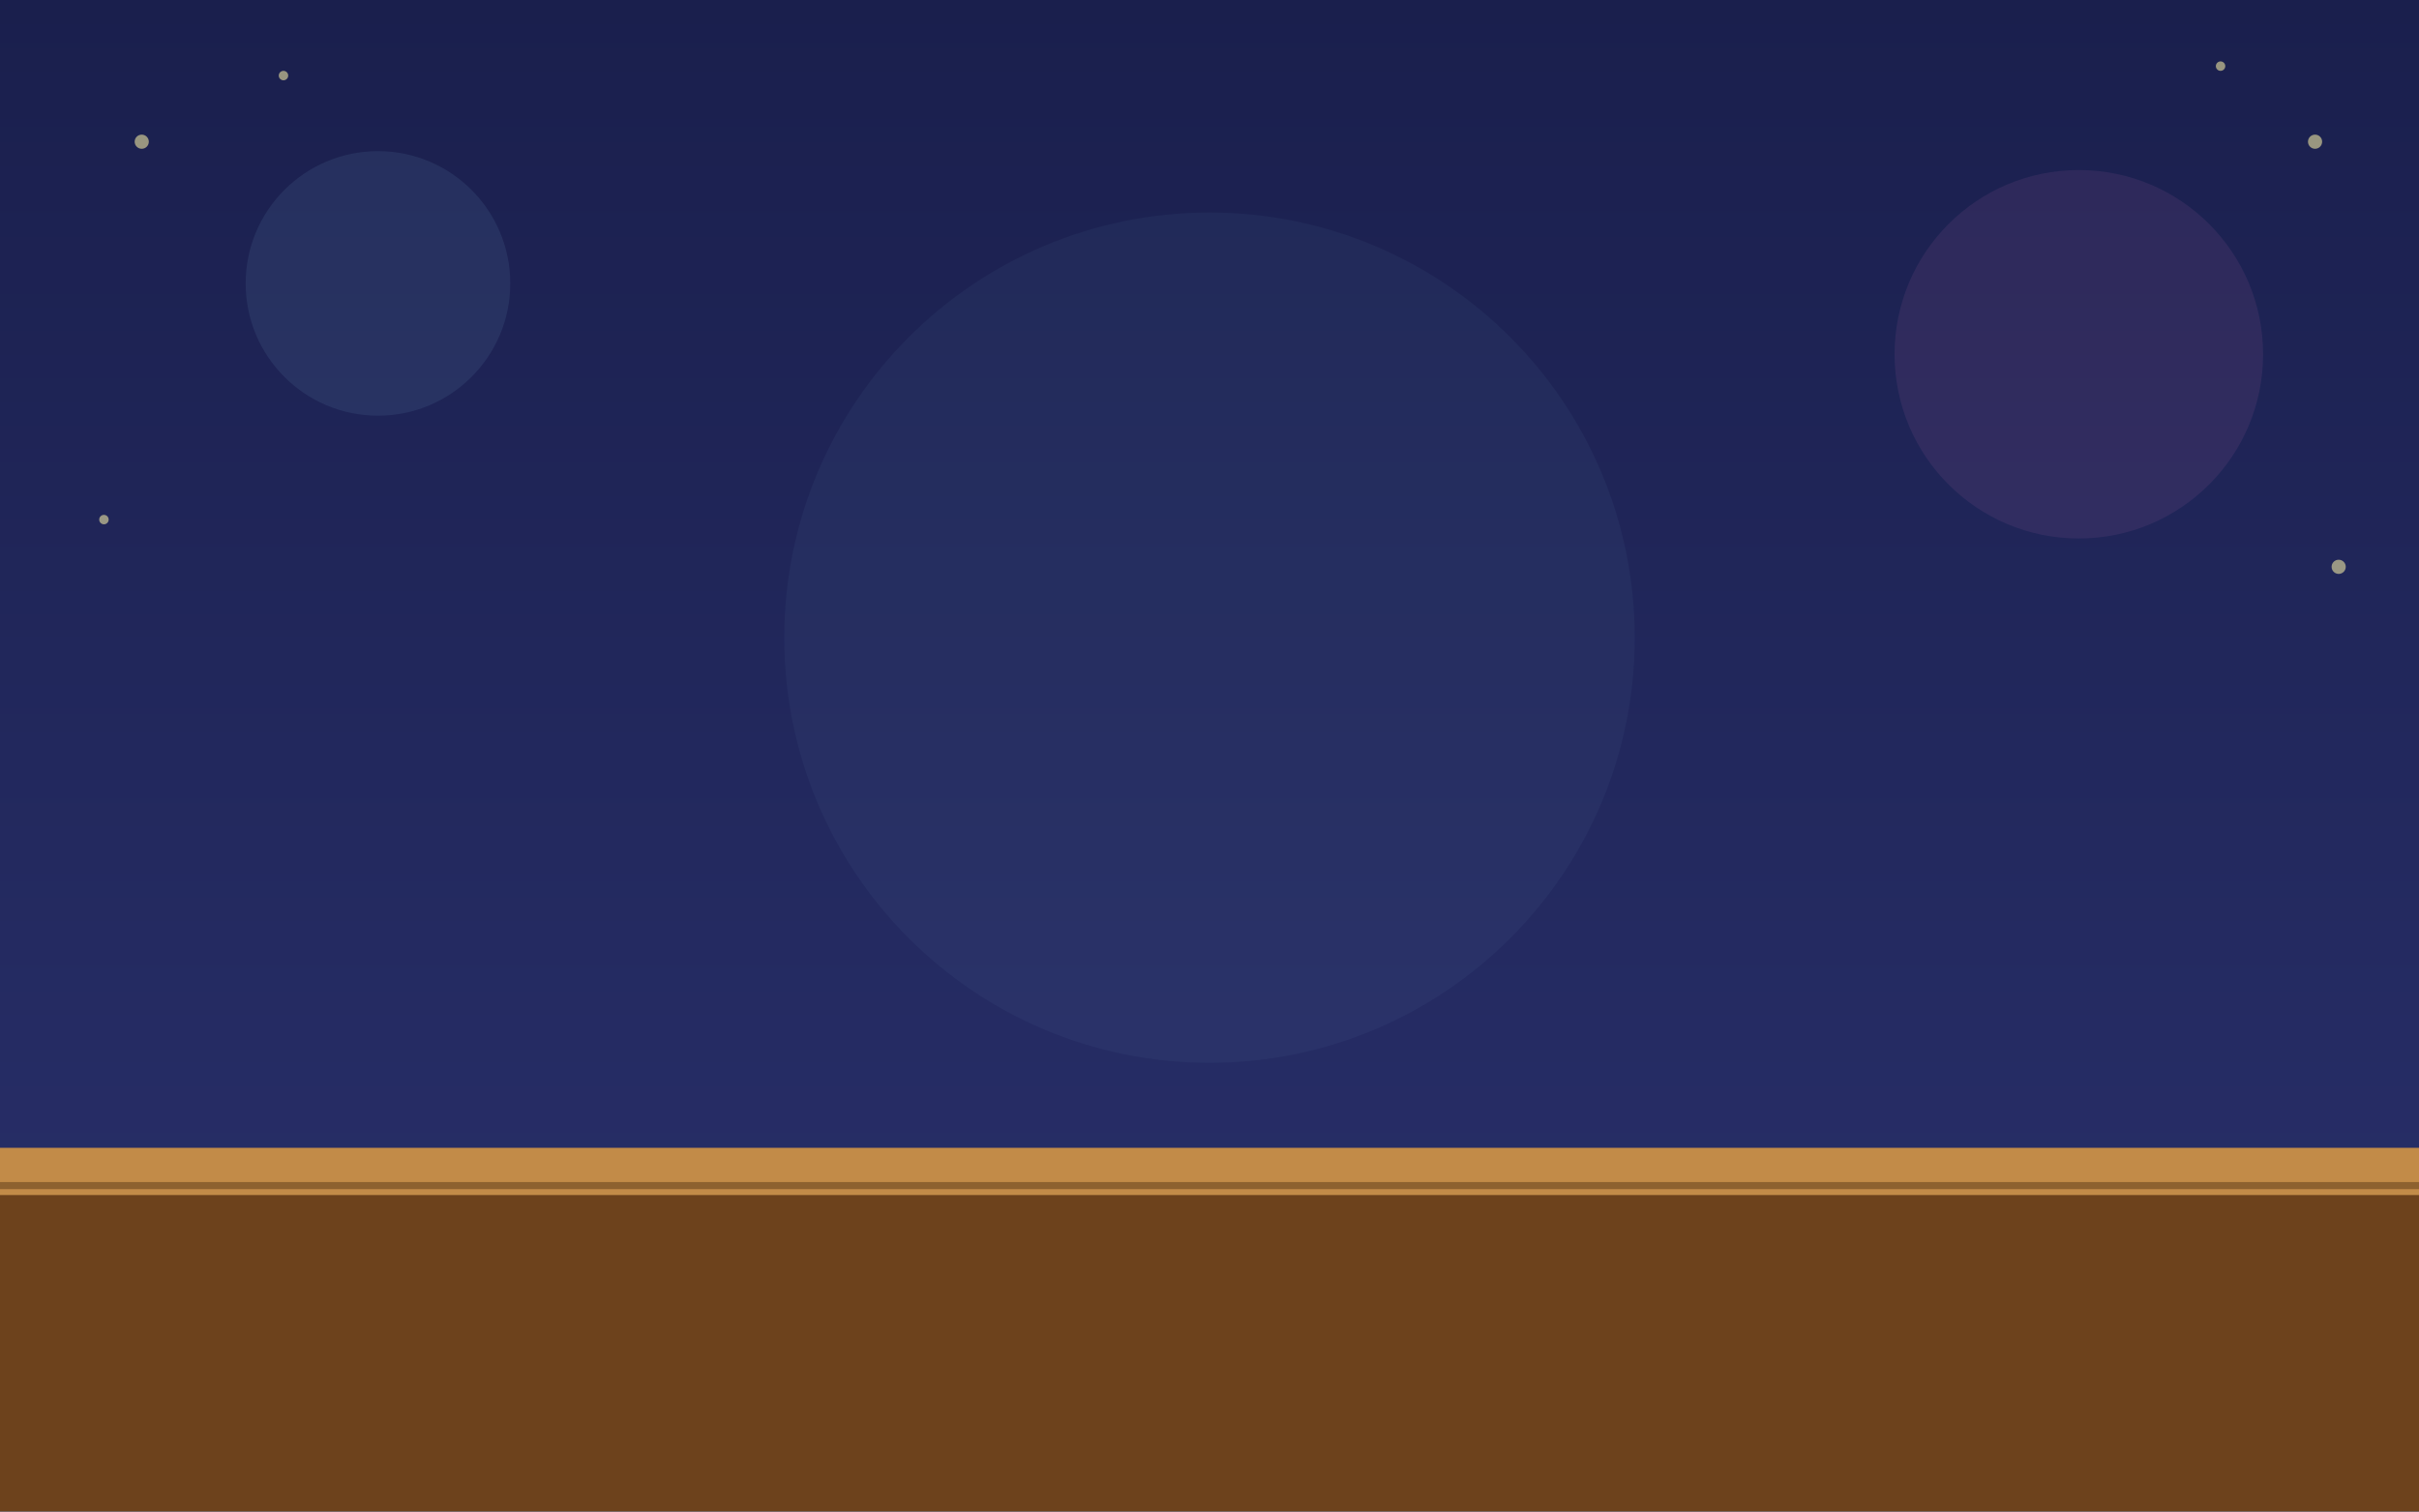
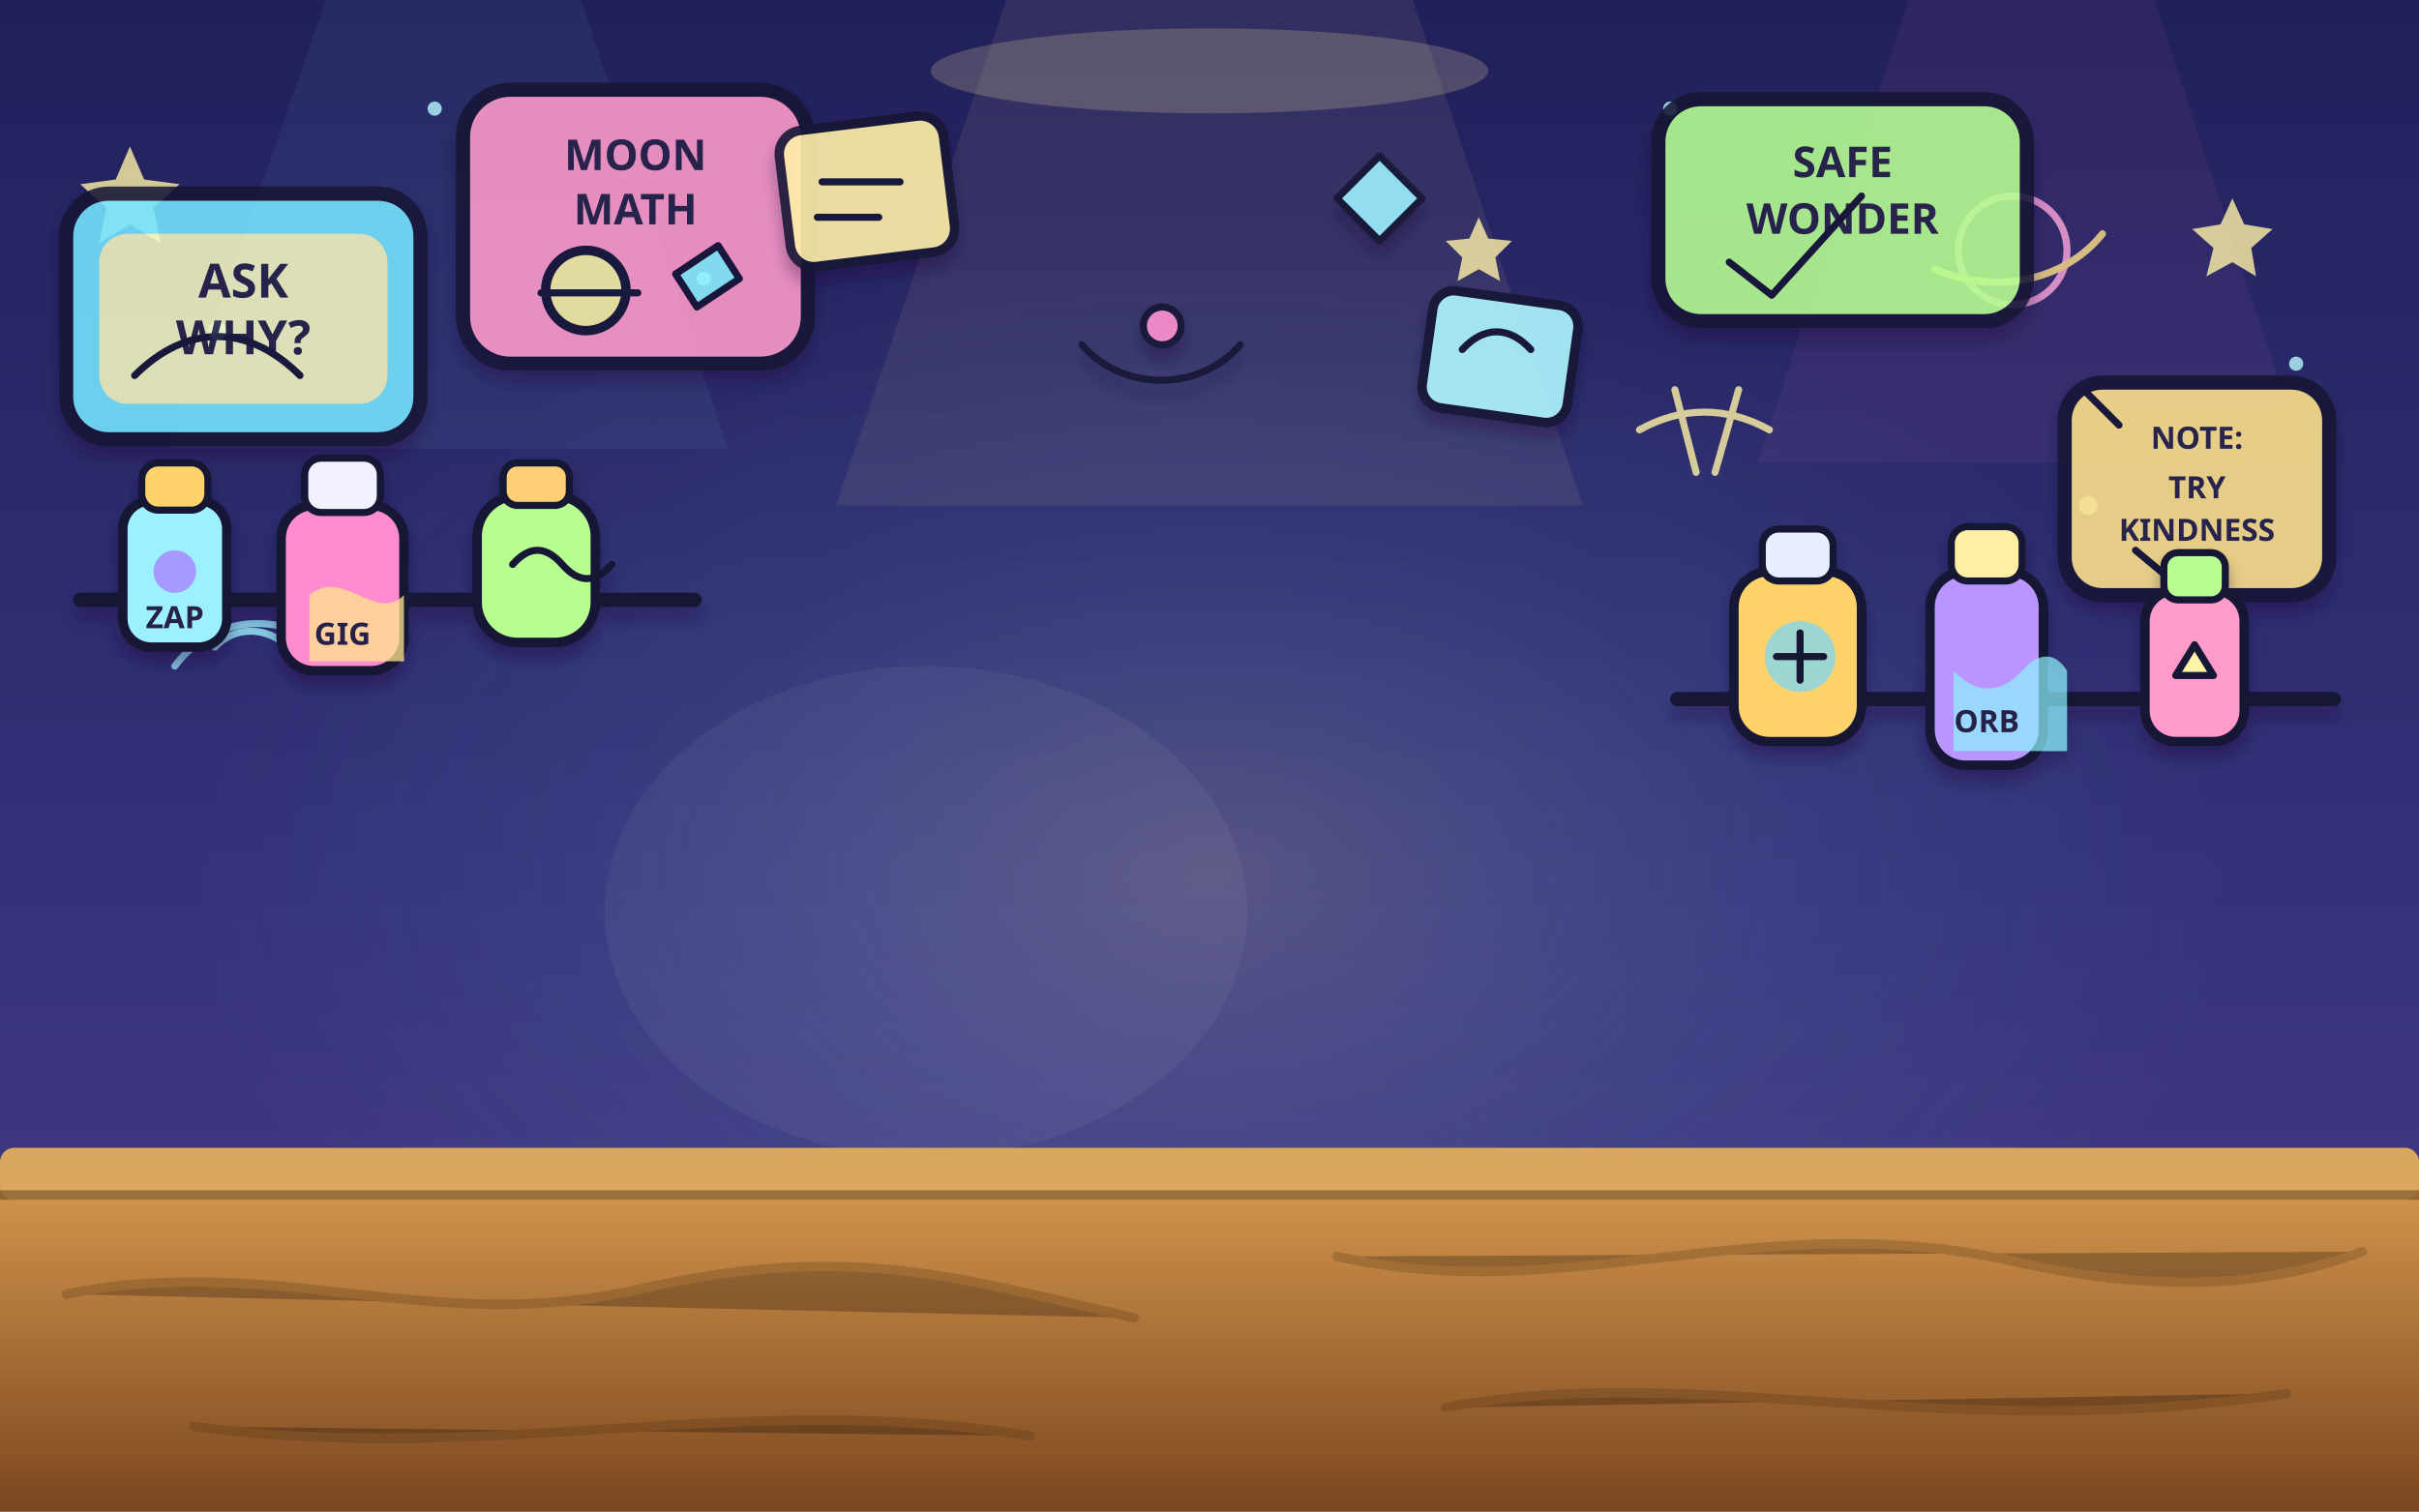
<svg xmlns="http://www.w3.org/2000/svg" width="1024" height="640" viewBox="0 0 1024 640" role="img" aria-labelledby="title desc">
  <defs>
    <linearGradient id="wall" x1="0" x2="0" y1="0" y2="1">
-       <stop offset="0" stop-color="#1a1f4d" />
-       <stop offset="1" stop-color="#2a316d" />
+       <stop offset="0" stop-color="#22205a" />
+       <stop offset="0.58" stop-color="#34327a" />
+       <stop offset="1" stop-color="#4b3d86" />
    </linearGradient>
+     <linearGradient id="bench" x1="0" x2="0" y1="0" y2="1">
+       <stop offset="0" stop-color="#d99b50" />
+       <stop offset="1" stop-color="#7a461f" />
+     </linearGradient>
+     <radialGradient id="centerGlow" cx="50%" cy="58%" r="42%">
+       <stop offset="0" stop-color="#fff3b0" stop-opacity="0.18" />
+       <stop offset="0.58" stop-color="#8cecff" stop-opacity="0.06" />
+       <stop offset="1" stop-color="#8cecff" stop-opacity="0" />
+     </radialGradient>
+     <filter id="softShadow" x="-20%" y="-20%" width="140%" height="140%">
+       <feDropShadow dx="0" dy="5" stdDeviation="3" flood-color="#151236" flood-opacity="0.35" />
+     </filter>
+     <style>
+       .outline{stroke:#191735;stroke-width:6;stroke-linecap:round;stroke-linejoin:round}
+       .thin{stroke:#191735;stroke-width:4;stroke-linecap:round;stroke-linejoin:round}
+       .tiny{stroke:#191735;stroke-width:3;stroke-linecap:round;stroke-linejoin:round}
+       .label{font-family:'Trebuchet MS',Verdana,sans-serif;font-weight:800;fill:#252047;text-anchor:middle}
+       .small{font-size:18px}.mini{font-size:13px}.poster{font-size:20px}
+     </style>
  </defs>
  <rect width="1024" height="640" fill="url(#wall)" />
-   <circle cx="160" cy="120" r="56" fill="#9de8ff" opacity="0.08" />
-   <circle cx="880" cy="150" r="78" fill="#ff8bd1" opacity="0.08" />
-   <circle cx="512" cy="270" r="180" fill="#9de8ff" opacity="0.04" />
-   <g fill="#fff5a8" opacity="0.55">
-     <circle cx="60" cy="60" r="3" />
-     <circle cx="120" cy="32" r="2" />
-     <circle cx="980" cy="60" r="3" />
-     <circle cx="940" cy="28" r="2" />
-     <circle cx="44" cy="220" r="2" />
-     <circle cx="990" cy="240" r="3" />
+   <rect width="1024" height="640" fill="url(#centerGlow)" />
+   <g opacity="0.9">
+     <path d="M426 0h172l72 214H354z" fill="#fff1a7" opacity="0.08" />
+     <ellipse cx="512" cy="30" rx="118" ry="18" fill="#fff1a7" opacity="0.22" />
+     <path d="M138 0h108l62 190H72z" fill="#8feaff" opacity="0.06" />
+     <path d="M808 0h104l64 196H744z" fill="#ff91d0" opacity="0.06" />
  </g>
-   <rect x="0" y="492" width="1024" height="148" fill="#6d421c" />
-   <rect x="0" y="486" width="1024" height="20" fill="#c28b48" />
-   <path d="M0 502h1024" stroke="#4b2f10" stroke-width="3" opacity="0.45" />
+   <g opacity="0.8">
+     <g fill="#fff3a6">
+       <path d="M55 62l6 14 15 2-11 10 3 15-13-8-13 8 3-15-11-10 15-2z" />
+       <path d="M945 84l5 11 12 2-9 8 2 12-10-6-11 6 3-12-9-8 12-2z" />
+       <path d="M626 92l4 9 10 1-7 7 2 10-9-5-9 5 2-10-7-7 10-1z" />
+     </g>
+     <g fill="#b8f7ff">
+       <circle cx="92" cy="140" r="4" />
+       <circle cx="184" cy="46" r="3" />
+       <circle cx="298" cy="118" r="3" />
+       <circle cx="707" cy="46" r="3" />
+       <circle cx="884" cy="214" r="4" />
+       <circle cx="972" cy="154" r="3" />
+     </g>
+     <g class="tiny" fill="none">
+       <circle cx="852" cy="106" r="23" stroke="#ffa6dd" />
+       <path d="M819 114c26 11 55 5 71-15" stroke="#ffe08a" />
+       <path d="M74 282c18-24 52-24 70 0" stroke="#9df0ff" />
+       <path d="M91 274c8-9 22-9 31 0" stroke="#9df0ff" />
+       <path d="M694 182c18-10 37-10 55 0M709 165l9 35M736 165l-10 35" stroke="#fff3a6" />
+     </g>
+   </g>
+   <g filter="url(#softShadow)" opacity="0.88">
+     <rect class="outline" x="28" y="82" width="150" height="104" rx="18" fill="#75e5ff" />
+     <rect x="42" y="99" width="122" height="72" rx="12" fill="#fff7bc" opacity="0.92" />
+     <text class="label poster" x="103" y="126">ASK</text>
+     <text class="label poster" x="103" y="150">WHY?</text>
+     <path class="tiny" d="M57 159c22-22 48-22 70 0" fill="none" stroke="#ff6fb1" />
+     <rect class="outline" x="196" y="38" width="146" height="116" rx="20" fill="#ff9bcb" />
+     <text class="label small" x="269" y="72">MOON</text>
+     <text class="label small" x="269" y="95">MATH</text>
+     <circle class="thin" cx="248" cy="123" r="17" fill="#f9f1a5" />
+     <path class="tiny" d="M229 124h41" stroke="#5844a8" />
+     <path class="tiny" d="M286 116l18-12 9 14-18 12z" fill="#8df2ff" />
+   </g>
+   <g filter="url(#softShadow)" opacity="0.88">
+     <rect class="outline" x="702" y="42" width="156" height="94" rx="18" fill="#b7ff91" />
+     <text class="label small" x="780" y="75">SAFE</text>
+     <text class="label small" x="780" y="99">WONDER</text>
+     <path class="tiny" d="M732 111l18 14 38-42" fill="none" stroke="#347f58" stroke-width="7" />
+     <rect class="outline" x="874" y="162" width="112" height="90" rx="16" fill="#ffe38a" />
+     <text class="label mini" x="930" y="190">NOTE:</text>
+     <text class="label mini" x="930" y="211">TRY</text>
+     <text class="label mini" x="930" y="229">KINDNESS</text>
+     <path class="tiny" d="M897 180l-14-14M904 233l18 15" stroke="#ff7fbf" />
+   </g>
+   <g filter="url(#softShadow)">
+     <path class="outline" d="M34 254h260" fill="none" stroke="#5b331a" />
+     <path class="outline" d="M710 296h278" fill="none" stroke="#5b331a" />
+     <g transform="translate(52 188)">
+       <rect class="thin" x="0" y="24" width="44" height="62" rx="12" fill="#9df0ff" />
+       <rect class="tiny" x="8" y="8" width="28" height="20" rx="7" fill="#ffd36b" />
+       <circle cx="22" cy="54" r="9" fill="#a96cff" opacity="0.65" />
+       <text class="label mini" x="22" y="78">ZAP</text>
+     </g>
+     <g transform="translate(119 178)">
+       <rect class="thin" x="0" y="36" width="52" height="70" rx="14" fill="#ff8bd1" />
+       <rect class="tiny" x="10" y="16" width="32" height="23" rx="7" fill="#f2f2ff" />
+       <path d="M12 74c14-12 28 12 40 0v28H12z" fill="#ffe78d" opacity="0.75" />
+       <text class="label mini" x="26" y="95">GIG</text>
+     </g>
+     <g transform="translate(202 196)">
+       <rect class="thin" x="0" y="14" width="50" height="62" rx="17" fill="#b7ff91" />
+       <rect class="tiny" x="11" y="0" width="28" height="18" rx="6" fill="#ffcf75" />
+       <path class="tiny" d="M15 43c7-8 14-8 21 0 7 8 14 8 21 0" fill="none" stroke="#4b9b78" />
+     </g>
+     <g transform="translate(734 224)">
+       <rect class="thin" x="0" y="18" width="54" height="72" rx="15" fill="#ffd36b" />
+       <rect class="tiny" x="12" y="0" width="30" height="22" rx="7" fill="#e7efff" />
+       <circle cx="28" cy="54" r="15" fill="#6fd7ff" opacity="0.68" />
+       <path class="tiny" d="M18 54h20M28 44v20" stroke="#fff8c4" />
+     </g>
+     <g transform="translate(817 212)">
+       <rect class="thin" x="0" y="30" width="48" height="82" rx="15" fill="#b996ff" />
+       <rect class="tiny" x="9" y="11" width="30" height="23" rx="7" fill="#ffefa3" />
+       <path d="M10 72c9 10 20 10 29 0 7-8 14-8 19 0v34H10z" fill="#8df2ff" opacity="0.7" />
+       <text class="label mini" x="24" y="98">ORB</text>
+     </g>
+     <g transform="translate(908 234)">
+       <rect class="thin" x="0" y="16" width="42" height="64" rx="13" fill="#ff9bcb" />
+       <rect class="tiny" x="8" y="0" width="26" height="20" rx="6" fill="#b7ff91" />
+       <path class="tiny" d="M13 52l8-13 8 13z" fill="#fff3a6" />
+     </g>
+   </g>
+   <g opacity="0.9" filter="url(#softShadow)">
+     <rect class="thin" x="332" y="52" width="70" height="58" rx="10" fill="#fff0a8" transform="rotate(-7 367 81)" />
+     <path class="tiny" d="M348 77h33M346 92h26" stroke="#5d5594" />
+     <rect class="thin" x="604" y="126" width="62" height="50" rx="9" fill="#aef7ff" transform="rotate(8 635 151)" />
+     <path class="tiny" d="M619 148c9-10 20-10 29 0" stroke="#ff6fb1" fill="none" />
+     <path class="tiny" d="M458 146c17 20 50 20 67 0" stroke="#fff3a6" fill="none" />
+     <circle class="tiny" cx="492" cy="138" r="8" fill="#ff91d0" />
+     <path class="tiny" d="M566 84l18-18 18 18-18 18z" fill="#9df0ff" />
+   </g>
+   <ellipse cx="392" cy="386" rx="136" ry="104" fill="#ffffff" opacity="0.05" />
+   <rect x="0" y="492" width="1024" height="148" fill="url(#bench)" />
+   <rect x="0" y="486" width="1024" height="22" rx="6" fill="#d9a75d" />
+   <path d="M0 506h1024" stroke="#4b2f10" stroke-width="4" opacity="0.45" />
+   <g opacity="0.25" stroke="#4b2f10" stroke-width="4" stroke-linecap="round">
+     <path d="M28 548c88-18 154 18 242-2s132-6 210 12" />
+     <path d="M566 532c98 22 178-22 286 2 58 13 105 12 148-4" />
+     <path d="M82 604c126 17 232-16 354 4" />
+     <path d="M612 596c104-20 214 16 356-6" />
+   </g>
</svg>
